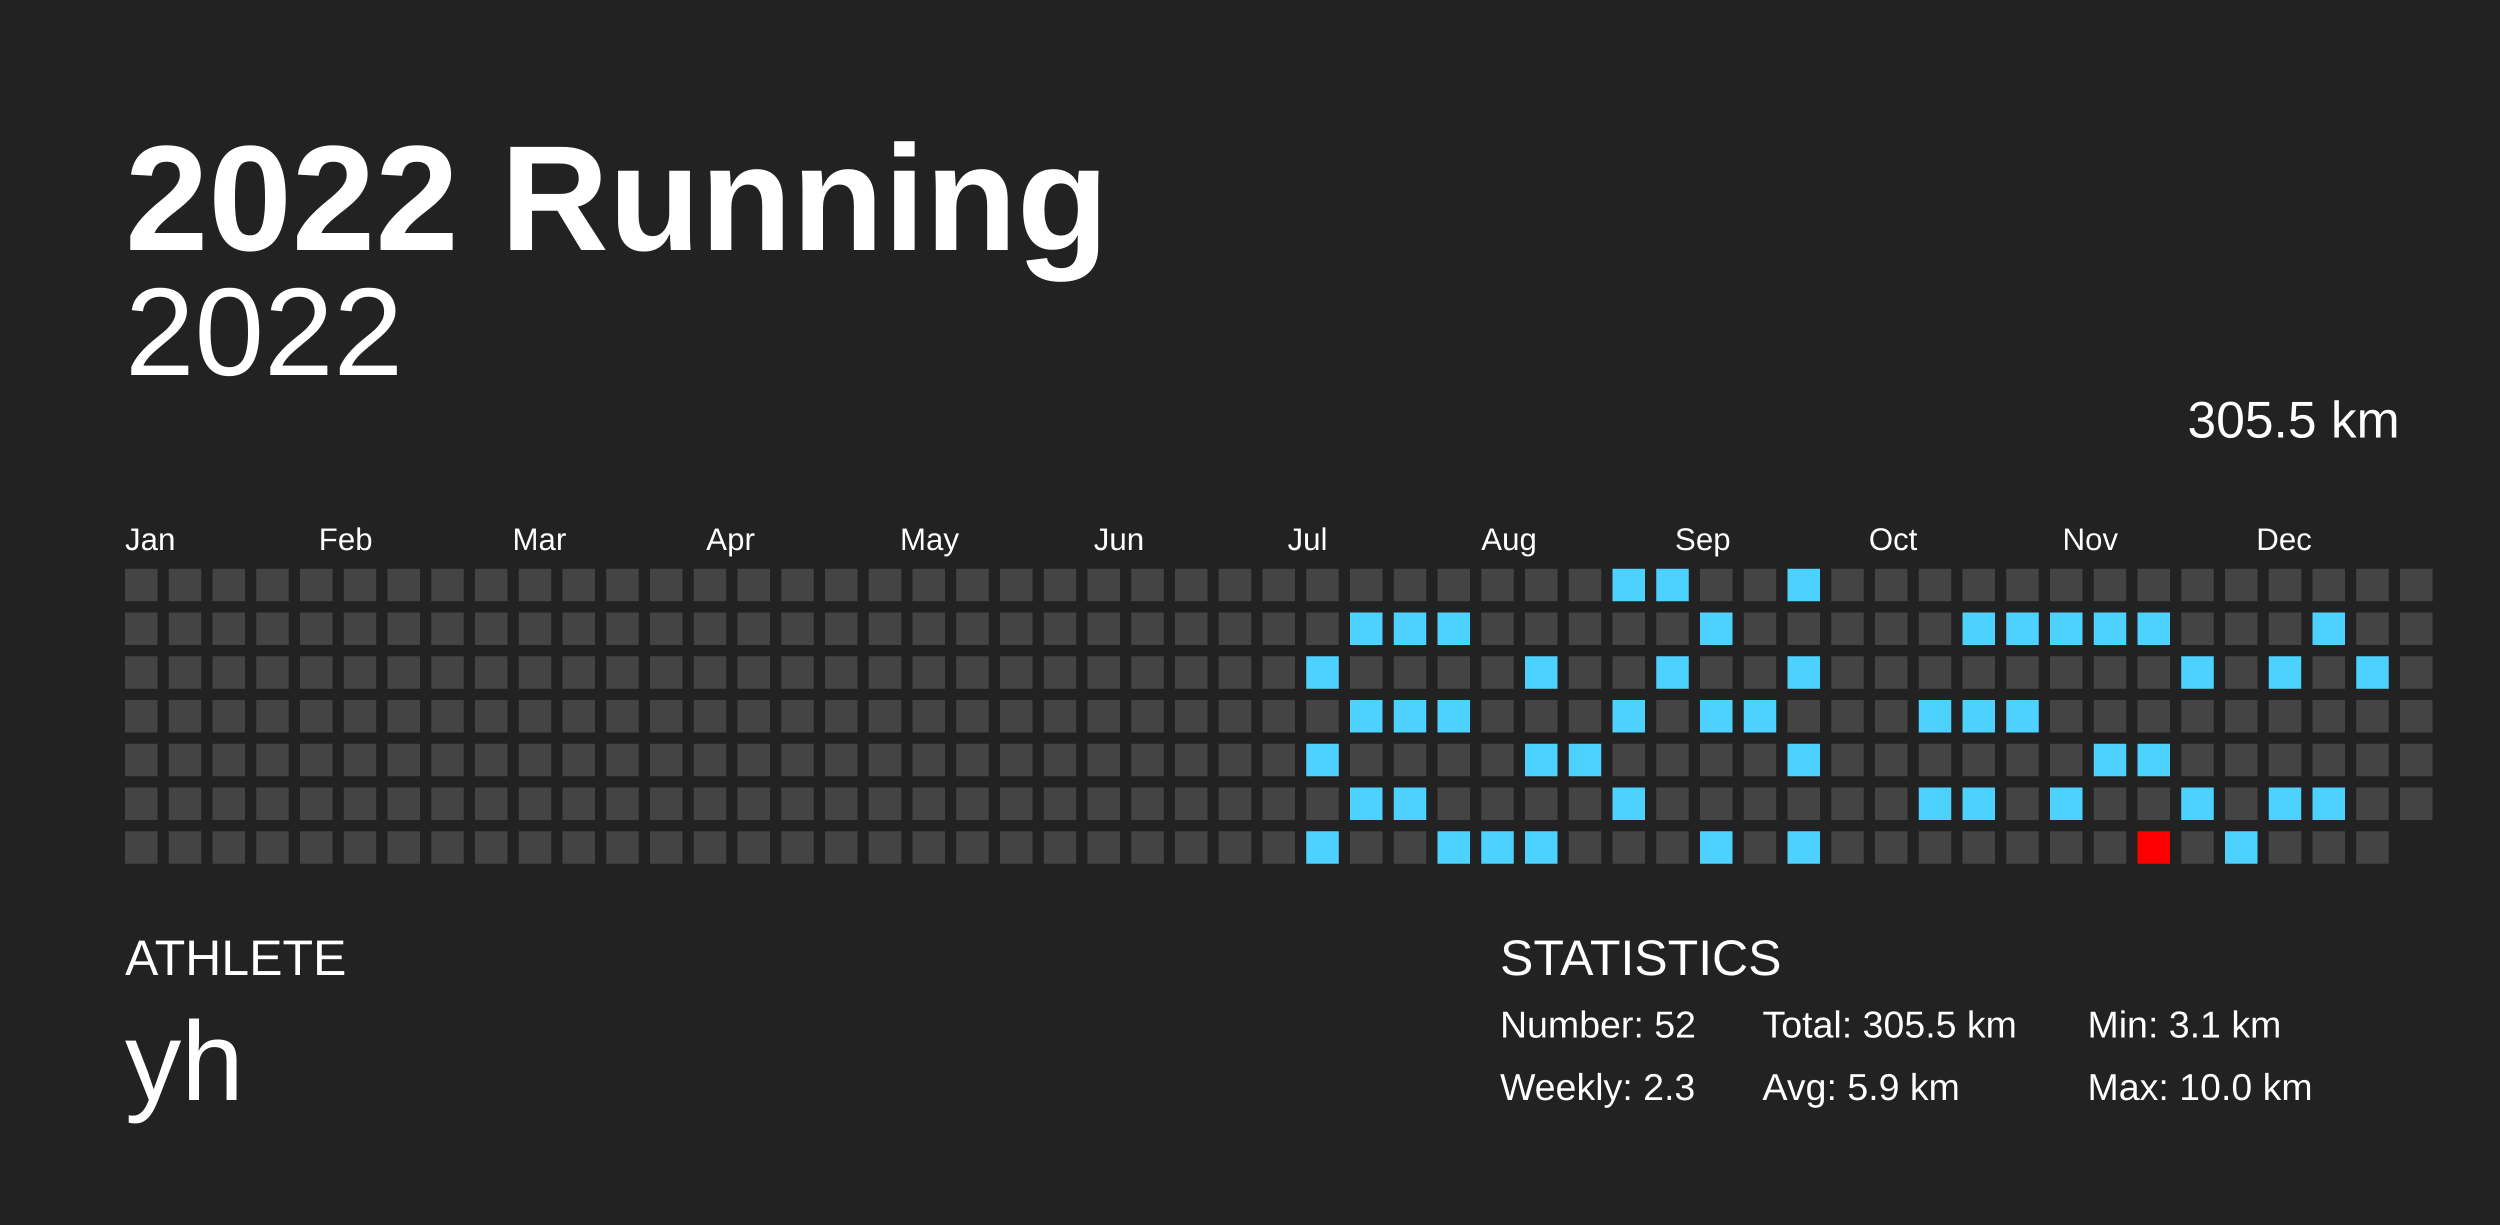
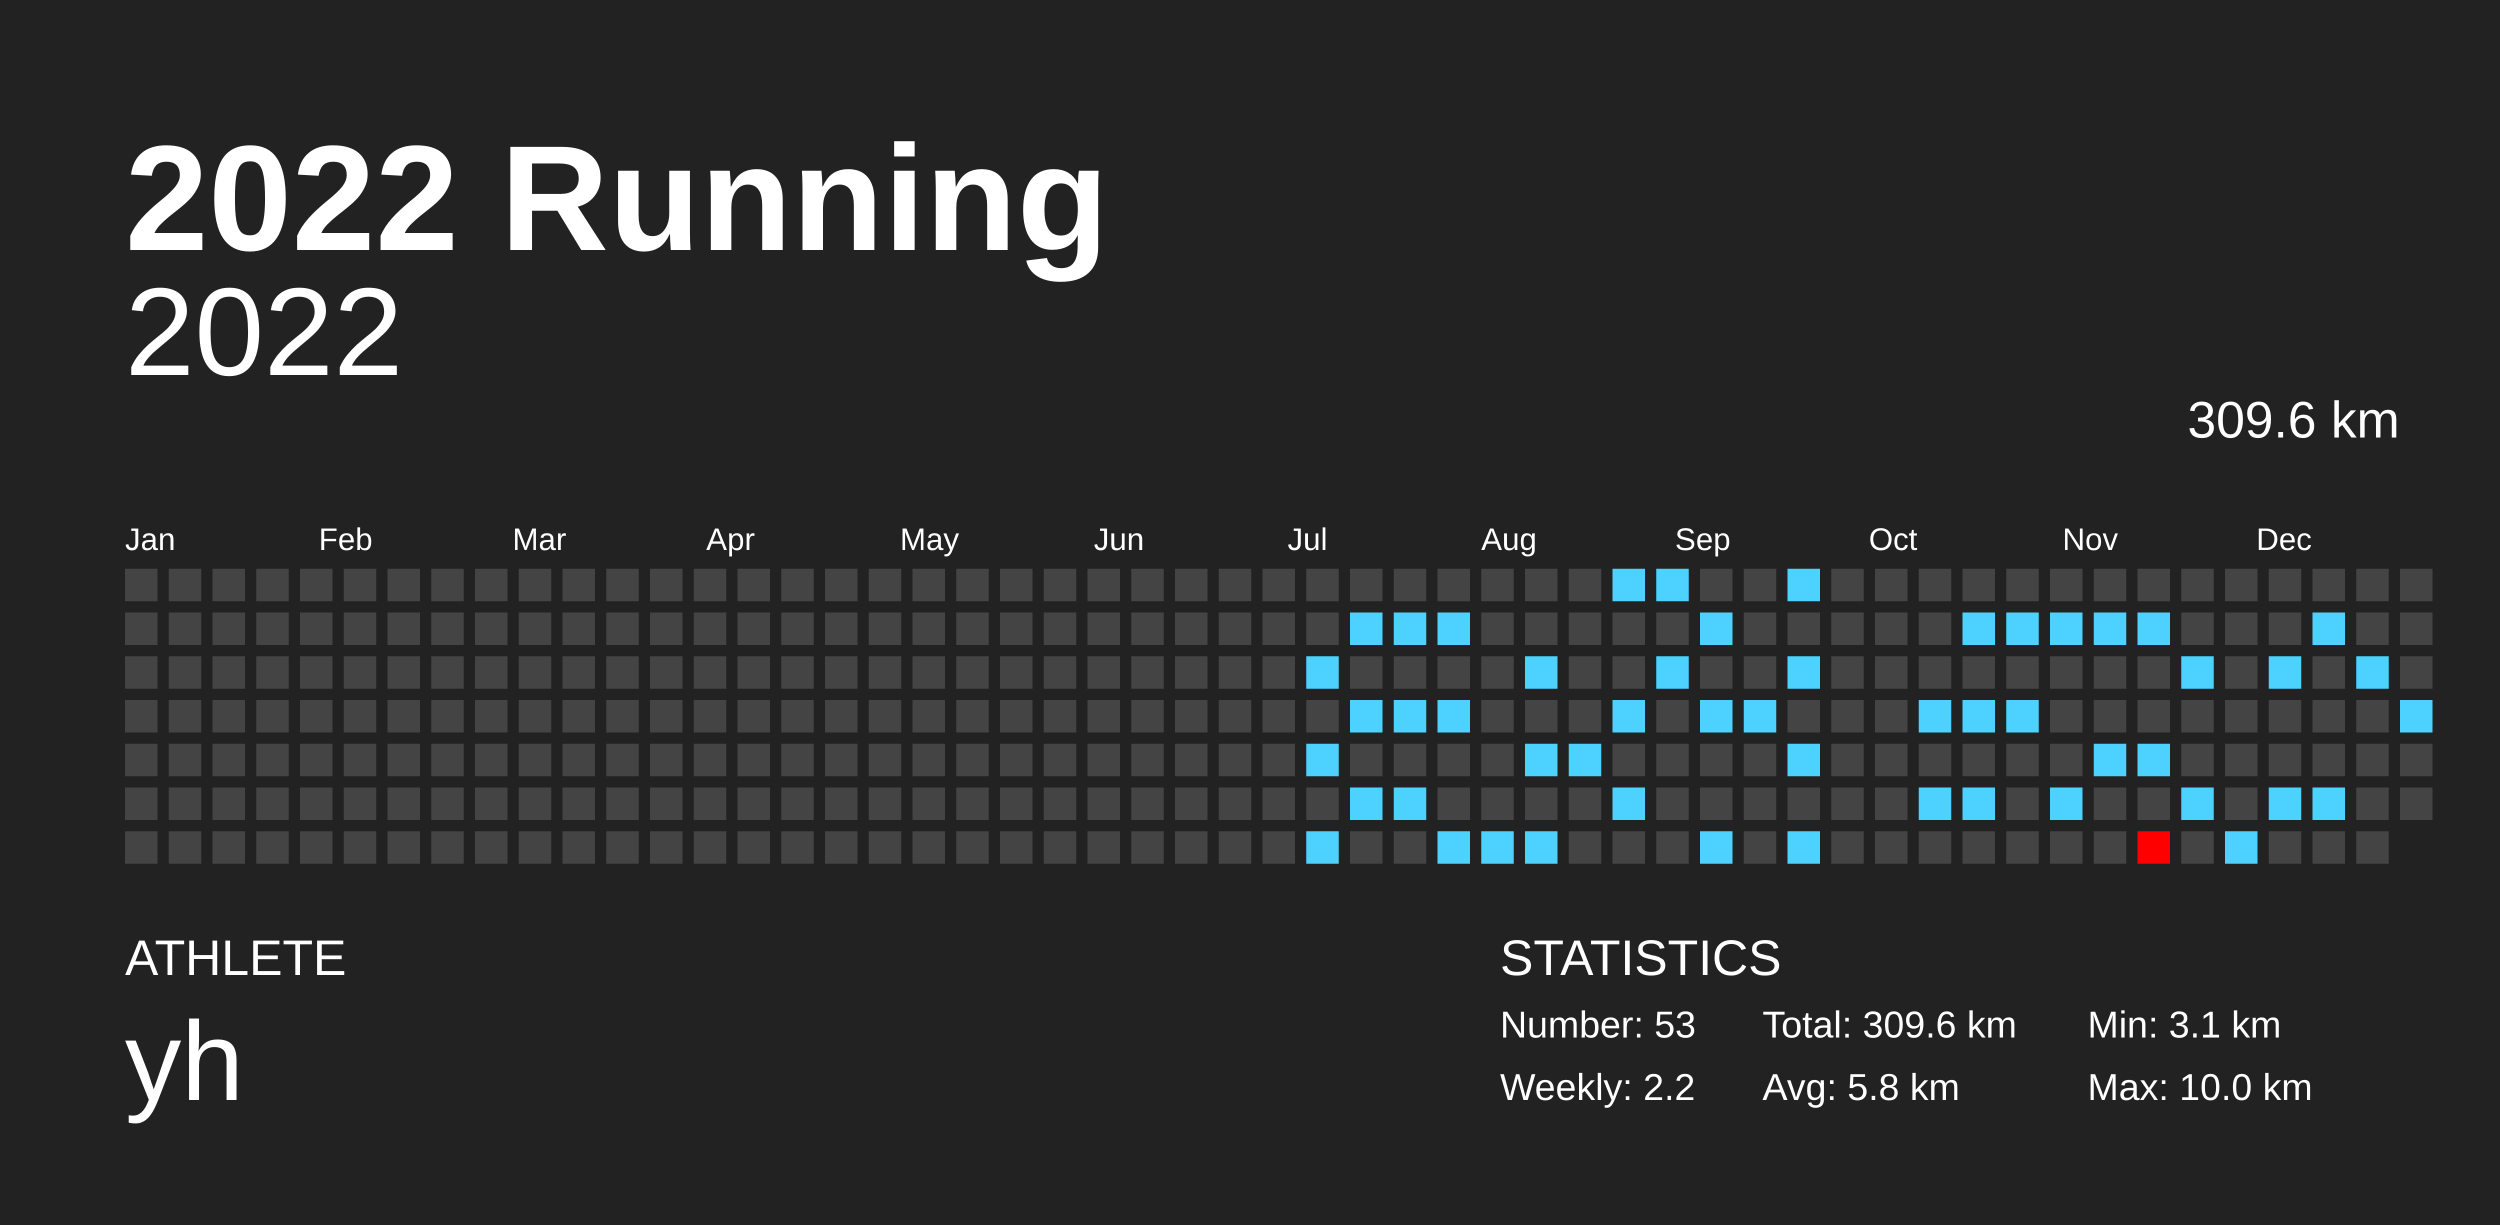
<svg xmlns="http://www.w3.org/2000/svg" baseProfile="full" height="98mm" version="1.1" viewBox="0,0,200,98" width="200mm">
  <defs />
  <rect fill="#222222" height="98" width="200" x="0" y="0" />
  <text fill="#FFFFFF" style="font-size:12px; font-family:Arial; font-weight:bold;" x="10" y="20">2022 Running</text>
  <text fill="#FFFFFF" style="font-size:4px; font-family:Arial" x="10" y="78">ATHLETE</text>
  <text fill="#FFFFFF" style="font-size:9px; font-family:Arial" x="10" y="88">yh</text>
  <text fill="#FFFFFF" style="font-size:4px; font-family:Arial" x="120" y="78">STATISTICS</text>
-   <text fill="#FFFFFF" style="font-size:3px; font-family:Arial" x="120" y="83">Number: 52</text>
-   <text fill="#FFFFFF" style="font-size:3px; font-family:Arial" x="120" y="88">Weekly: 2.3</text>
-   <text fill="#FFFFFF" style="font-size:3px; font-family:Arial" x="141" y="83">Total: 305.5 km</text>
-   <text fill="#FFFFFF" style="font-size:3px; font-family:Arial" x="141" y="88">Avg: 5.9 km</text>
+   <text fill="#FFFFFF" style="font-size:3px; font-family:Arial" x="120" y="83">Number: 53</text>
+   <text fill="#FFFFFF" style="font-size:3px; font-family:Arial" x="120" y="88">Weekly: 2.2</text>
+   <text fill="#FFFFFF" style="font-size:3px; font-family:Arial" x="141" y="83">Total: 309.6 km</text>
+   <text fill="#FFFFFF" style="font-size:3px; font-family:Arial" x="141" y="88">Avg: 5.8 km</text>
  <text fill="#FFFFFF" style="font-size:3px; font-family:Arial" x="167" y="83">Min: 3.1 km</text>
  <text fill="#FFFFFF" style="font-size:3px; font-family:Arial" x="167" y="88">Max: 10.0 km</text>
  <text alignment-baseline="hanging" fill="#FFFFFF" style="font-size:10.0px; font-family:Arial;" x="10" y="30">2022</text>
-   <text alignment-baseline="hanging" fill="#FFFFFF" style="font-size:4.125px; font-family:Arial;" x="175" y="35">305.5 km</text>
+   <text alignment-baseline="hanging" fill="#FFFFFF" style="font-size:4.125px; font-family:Arial;" x="175" y="35">309.6 km</text>
  <text fill="#FFFFFF" style="font-size:2.5px; font-family:Arial" x="10.0" y="44">Jan</text>
  <text fill="#FFFFFF" style="font-size:2.5px; font-family:Arial" x="25.5" y="44">Feb</text>
  <text fill="#FFFFFF" style="font-size:2.5px; font-family:Arial" x="41.0" y="44">Mar</text>
  <text fill="#FFFFFF" style="font-size:2.5px; font-family:Arial" x="56.5" y="44">Apr</text>
  <text fill="#FFFFFF" style="font-size:2.5px; font-family:Arial" x="72.0" y="44">May</text>
  <text fill="#FFFFFF" style="font-size:2.5px; font-family:Arial" x="87.5" y="44">Jun</text>
  <text fill="#FFFFFF" style="font-size:2.5px; font-family:Arial" x="103.0" y="44">Jul</text>
  <text fill="#FFFFFF" style="font-size:2.5px; font-family:Arial" x="118.5" y="44">Aug</text>
  <text fill="#FFFFFF" style="font-size:2.5px; font-family:Arial" x="134.0" y="44">Sep</text>
  <text fill="#FFFFFF" style="font-size:2.5px; font-family:Arial" x="149.5" y="44">Oct</text>
  <text fill="#FFFFFF" style="font-size:2.5px; font-family:Arial" x="165.0" y="44">Nov</text>
  <text fill="#FFFFFF" style="font-size:2.5px; font-family:Arial" x="180.5" y="44">Dec</text>
  <rect fill="#444444" height="2.6" width="2.6" x="10.0" y="45.5" />
  <rect fill="#444444" height="2.6" width="2.6" x="10.0" y="49.0" />
  <rect fill="#444444" height="2.6" width="2.6" x="10.0" y="52.5" />
  <rect fill="#444444" height="2.6" width="2.6" x="10.0" y="56.0" />
  <rect fill="#444444" height="2.6" width="2.6" x="10.0" y="59.5" />
  <rect fill="#444444" height="2.6" width="2.6" x="10.0" y="63.0" />
  <rect fill="#444444" height="2.6" width="2.6" x="10.0" y="66.5" />
  <rect fill="#444444" height="2.6" width="2.6" x="13.5" y="45.5" />
  <rect fill="#444444" height="2.6" width="2.6" x="13.5" y="49.0" />
  <rect fill="#444444" height="2.6" width="2.6" x="13.5" y="52.5" />
  <rect fill="#444444" height="2.6" width="2.6" x="13.5" y="56.0" />
  <rect fill="#444444" height="2.6" width="2.6" x="13.5" y="59.5" />
  <rect fill="#444444" height="2.6" width="2.6" x="13.5" y="63.0" />
  <rect fill="#444444" height="2.6" width="2.6" x="13.5" y="66.5" />
  <rect fill="#444444" height="2.6" width="2.6" x="17.0" y="45.5" />
  <rect fill="#444444" height="2.6" width="2.6" x="17.0" y="49.0" />
  <rect fill="#444444" height="2.6" width="2.6" x="17.0" y="52.5" />
  <rect fill="#444444" height="2.6" width="2.6" x="17.0" y="56.0" />
  <rect fill="#444444" height="2.6" width="2.6" x="17.0" y="59.5" />
  <rect fill="#444444" height="2.6" width="2.6" x="17.0" y="63.0" />
  <rect fill="#444444" height="2.6" width="2.6" x="17.0" y="66.5" />
  <rect fill="#444444" height="2.6" width="2.6" x="20.5" y="45.5" />
  <rect fill="#444444" height="2.6" width="2.6" x="20.5" y="49.0" />
  <rect fill="#444444" height="2.6" width="2.6" x="20.5" y="52.5" />
  <rect fill="#444444" height="2.6" width="2.6" x="20.5" y="56.0" />
  <rect fill="#444444" height="2.6" width="2.6" x="20.5" y="59.5" />
  <rect fill="#444444" height="2.6" width="2.6" x="20.5" y="63.0" />
  <rect fill="#444444" height="2.6" width="2.6" x="20.5" y="66.5" />
  <rect fill="#444444" height="2.6" width="2.6" x="24.0" y="45.5" />
  <rect fill="#444444" height="2.6" width="2.6" x="24.0" y="49.0" />
  <rect fill="#444444" height="2.6" width="2.6" x="24.0" y="52.5" />
  <rect fill="#444444" height="2.6" width="2.6" x="24.0" y="56.0" />
  <rect fill="#444444" height="2.6" width="2.6" x="24.0" y="59.5" />
  <rect fill="#444444" height="2.6" width="2.6" x="24.0" y="63.0" />
  <rect fill="#444444" height="2.6" width="2.6" x="24.0" y="66.5" />
  <rect fill="#444444" height="2.6" width="2.6" x="27.5" y="45.5" />
  <rect fill="#444444" height="2.6" width="2.6" x="27.5" y="49.0" />
  <rect fill="#444444" height="2.6" width="2.6" x="27.5" y="52.5" />
  <rect fill="#444444" height="2.6" width="2.6" x="27.5" y="56.0" />
  <rect fill="#444444" height="2.6" width="2.6" x="27.5" y="59.5" />
  <rect fill="#444444" height="2.6" width="2.6" x="27.5" y="63.0" />
  <rect fill="#444444" height="2.6" width="2.6" x="27.5" y="66.5" />
  <rect fill="#444444" height="2.6" width="2.6" x="31.0" y="45.5" />
  <rect fill="#444444" height="2.6" width="2.6" x="31.0" y="49.0" />
  <rect fill="#444444" height="2.6" width="2.6" x="31.0" y="52.5" />
  <rect fill="#444444" height="2.6" width="2.6" x="31.0" y="56.0" />
  <rect fill="#444444" height="2.6" width="2.6" x="31.0" y="59.5" />
  <rect fill="#444444" height="2.6" width="2.6" x="31.0" y="63.0" />
  <rect fill="#444444" height="2.6" width="2.6" x="31.0" y="66.5" />
  <rect fill="#444444" height="2.6" width="2.6" x="34.5" y="45.5" />
  <rect fill="#444444" height="2.6" width="2.6" x="34.5" y="49.0" />
  <rect fill="#444444" height="2.6" width="2.6" x="34.5" y="52.5" />
  <rect fill="#444444" height="2.6" width="2.6" x="34.5" y="56.0" />
  <rect fill="#444444" height="2.6" width="2.6" x="34.5" y="59.5" />
  <rect fill="#444444" height="2.6" width="2.6" x="34.5" y="63.0" />
  <rect fill="#444444" height="2.6" width="2.6" x="34.5" y="66.5" />
  <rect fill="#444444" height="2.6" width="2.6" x="38.0" y="45.5" />
  <rect fill="#444444" height="2.6" width="2.6" x="38.0" y="49.0" />
  <rect fill="#444444" height="2.6" width="2.6" x="38.0" y="52.5" />
  <rect fill="#444444" height="2.6" width="2.6" x="38.0" y="56.0" />
  <rect fill="#444444" height="2.6" width="2.6" x="38.0" y="59.5" />
  <rect fill="#444444" height="2.6" width="2.6" x="38.0" y="63.0" />
  <rect fill="#444444" height="2.6" width="2.6" x="38.0" y="66.5" />
  <rect fill="#444444" height="2.6" width="2.6" x="41.5" y="45.5" />
  <rect fill="#444444" height="2.6" width="2.6" x="41.5" y="49.0" />
  <rect fill="#444444" height="2.6" width="2.6" x="41.5" y="52.5" />
  <rect fill="#444444" height="2.6" width="2.6" x="41.5" y="56.0" />
  <rect fill="#444444" height="2.6" width="2.6" x="41.5" y="59.5" />
  <rect fill="#444444" height="2.6" width="2.6" x="41.5" y="63.0" />
  <rect fill="#444444" height="2.6" width="2.6" x="41.5" y="66.5" />
  <rect fill="#444444" height="2.6" width="2.6" x="45.0" y="45.5" />
  <rect fill="#444444" height="2.6" width="2.6" x="45.0" y="49.0" />
  <rect fill="#444444" height="2.6" width="2.6" x="45.0" y="52.5" />
  <rect fill="#444444" height="2.6" width="2.6" x="45.0" y="56.0" />
  <rect fill="#444444" height="2.6" width="2.6" x="45.0" y="59.5" />
  <rect fill="#444444" height="2.6" width="2.6" x="45.0" y="63.0" />
  <rect fill="#444444" height="2.6" width="2.6" x="45.0" y="66.5" />
  <rect fill="#444444" height="2.6" width="2.6" x="48.5" y="45.5" />
  <rect fill="#444444" height="2.6" width="2.6" x="48.5" y="49.0" />
  <rect fill="#444444" height="2.6" width="2.6" x="48.5" y="52.5" />
  <rect fill="#444444" height="2.6" width="2.6" x="48.5" y="56.0" />
  <rect fill="#444444" height="2.6" width="2.6" x="48.5" y="59.5" />
  <rect fill="#444444" height="2.6" width="2.6" x="48.5" y="63.0" />
  <rect fill="#444444" height="2.6" width="2.6" x="48.5" y="66.5" />
  <rect fill="#444444" height="2.6" width="2.6" x="52.0" y="45.5" />
  <rect fill="#444444" height="2.6" width="2.6" x="52.0" y="49.0" />
  <rect fill="#444444" height="2.6" width="2.6" x="52.0" y="52.5" />
  <rect fill="#444444" height="2.6" width="2.6" x="52.0" y="56.0" />
  <rect fill="#444444" height="2.6" width="2.6" x="52.0" y="59.5" />
  <rect fill="#444444" height="2.6" width="2.6" x="52.0" y="63.0" />
  <rect fill="#444444" height="2.6" width="2.6" x="52.0" y="66.5" />
  <rect fill="#444444" height="2.6" width="2.6" x="55.5" y="45.5" />
  <rect fill="#444444" height="2.6" width="2.6" x="55.5" y="49.0" />
  <rect fill="#444444" height="2.6" width="2.6" x="55.5" y="52.5" />
  <rect fill="#444444" height="2.6" width="2.6" x="55.5" y="56.0" />
  <rect fill="#444444" height="2.6" width="2.6" x="55.5" y="59.5" />
  <rect fill="#444444" height="2.6" width="2.6" x="55.5" y="63.0" />
  <rect fill="#444444" height="2.6" width="2.6" x="55.5" y="66.5" />
  <rect fill="#444444" height="2.6" width="2.6" x="59.0" y="45.5" />
  <rect fill="#444444" height="2.6" width="2.6" x="59.0" y="49.0" />
  <rect fill="#444444" height="2.6" width="2.6" x="59.0" y="52.5" />
  <rect fill="#444444" height="2.6" width="2.6" x="59.0" y="56.0" />
  <rect fill="#444444" height="2.6" width="2.6" x="59.0" y="59.5" />
  <rect fill="#444444" height="2.6" width="2.6" x="59.0" y="63.0" />
  <rect fill="#444444" height="2.6" width="2.6" x="59.0" y="66.5" />
  <rect fill="#444444" height="2.6" width="2.6" x="62.5" y="45.5" />
  <rect fill="#444444" height="2.6" width="2.6" x="62.5" y="49.0" />
  <rect fill="#444444" height="2.6" width="2.6" x="62.5" y="52.5" />
  <rect fill="#444444" height="2.6" width="2.6" x="62.5" y="56.0" />
  <rect fill="#444444" height="2.6" width="2.6" x="62.5" y="59.5" />
  <rect fill="#444444" height="2.6" width="2.6" x="62.5" y="63.0" />
  <rect fill="#444444" height="2.6" width="2.6" x="62.5" y="66.5" />
  <rect fill="#444444" height="2.6" width="2.6" x="66.0" y="45.5" />
  <rect fill="#444444" height="2.6" width="2.6" x="66.0" y="49.0" />
  <rect fill="#444444" height="2.6" width="2.6" x="66.0" y="52.5" />
  <rect fill="#444444" height="2.6" width="2.6" x="66.0" y="56.0" />
  <rect fill="#444444" height="2.6" width="2.6" x="66.0" y="59.5" />
  <rect fill="#444444" height="2.6" width="2.6" x="66.0" y="63.0" />
  <rect fill="#444444" height="2.6" width="2.6" x="66.0" y="66.5" />
  <rect fill="#444444" height="2.6" width="2.6" x="69.5" y="45.5" />
  <rect fill="#444444" height="2.6" width="2.6" x="69.5" y="49.0" />
  <rect fill="#444444" height="2.6" width="2.6" x="69.5" y="52.5" />
  <rect fill="#444444" height="2.6" width="2.6" x="69.5" y="56.0" />
  <rect fill="#444444" height="2.6" width="2.6" x="69.5" y="59.5" />
  <rect fill="#444444" height="2.6" width="2.6" x="69.5" y="63.0" />
  <rect fill="#444444" height="2.6" width="2.6" x="69.5" y="66.5" />
  <rect fill="#444444" height="2.6" width="2.6" x="73.0" y="45.5" />
  <rect fill="#444444" height="2.6" width="2.6" x="73.0" y="49.0" />
  <rect fill="#444444" height="2.6" width="2.6" x="73.0" y="52.5" />
  <rect fill="#444444" height="2.6" width="2.6" x="73.0" y="56.0" />
  <rect fill="#444444" height="2.6" width="2.6" x="73.0" y="59.5" />
  <rect fill="#444444" height="2.6" width="2.6" x="73.0" y="63.0" />
  <rect fill="#444444" height="2.6" width="2.6" x="73.0" y="66.5" />
  <rect fill="#444444" height="2.6" width="2.6" x="76.5" y="45.5" />
  <rect fill="#444444" height="2.6" width="2.6" x="76.5" y="49.0" />
  <rect fill="#444444" height="2.6" width="2.6" x="76.5" y="52.5" />
  <rect fill="#444444" height="2.6" width="2.6" x="76.5" y="56.0" />
  <rect fill="#444444" height="2.6" width="2.6" x="76.5" y="59.5" />
  <rect fill="#444444" height="2.6" width="2.6" x="76.5" y="63.0" />
  <rect fill="#444444" height="2.6" width="2.6" x="76.5" y="66.5" />
  <rect fill="#444444" height="2.6" width="2.6" x="80.0" y="45.5" />
  <rect fill="#444444" height="2.6" width="2.6" x="80.0" y="49.0" />
  <rect fill="#444444" height="2.6" width="2.6" x="80.0" y="52.5" />
  <rect fill="#444444" height="2.6" width="2.6" x="80.0" y="56.0" />
  <rect fill="#444444" height="2.6" width="2.6" x="80.0" y="59.5" />
  <rect fill="#444444" height="2.6" width="2.6" x="80.0" y="63.0" />
  <rect fill="#444444" height="2.6" width="2.6" x="80.0" y="66.5" />
  <rect fill="#444444" height="2.6" width="2.6" x="83.5" y="45.5" />
  <rect fill="#444444" height="2.6" width="2.6" x="83.5" y="49.0" />
  <rect fill="#444444" height="2.6" width="2.6" x="83.5" y="52.5" />
  <rect fill="#444444" height="2.6" width="2.6" x="83.5" y="56.0" />
  <rect fill="#444444" height="2.6" width="2.6" x="83.5" y="59.5" />
  <rect fill="#444444" height="2.6" width="2.6" x="83.5" y="63.0" />
  <rect fill="#444444" height="2.6" width="2.6" x="83.5" y="66.5" />
  <rect fill="#444444" height="2.6" width="2.6" x="87.0" y="45.5" />
  <rect fill="#444444" height="2.6" width="2.6" x="87.0" y="49.0" />
  <rect fill="#444444" height="2.6" width="2.6" x="87.0" y="52.5" />
  <rect fill="#444444" height="2.6" width="2.6" x="87.0" y="56.0" />
  <rect fill="#444444" height="2.6" width="2.6" x="87.0" y="59.5" />
  <rect fill="#444444" height="2.6" width="2.6" x="87.0" y="63.0" />
  <rect fill="#444444" height="2.6" width="2.6" x="87.0" y="66.5" />
  <rect fill="#444444" height="2.6" width="2.6" x="90.5" y="45.5" />
  <rect fill="#444444" height="2.6" width="2.6" x="90.5" y="49.0" />
  <rect fill="#444444" height="2.6" width="2.6" x="90.5" y="52.5" />
  <rect fill="#444444" height="2.6" width="2.6" x="90.5" y="56.0" />
  <rect fill="#444444" height="2.6" width="2.6" x="90.5" y="59.5" />
  <rect fill="#444444" height="2.6" width="2.6" x="90.5" y="63.0" />
  <rect fill="#444444" height="2.6" width="2.6" x="90.5" y="66.5" />
  <rect fill="#444444" height="2.6" width="2.6" x="94.0" y="45.5" />
  <rect fill="#444444" height="2.6" width="2.6" x="94.0" y="49.0" />
  <rect fill="#444444" height="2.6" width="2.6" x="94.0" y="52.5" />
  <rect fill="#444444" height="2.6" width="2.6" x="94.0" y="56.0" />
  <rect fill="#444444" height="2.6" width="2.6" x="94.0" y="59.5" />
  <rect fill="#444444" height="2.6" width="2.6" x="94.0" y="63.0" />
  <rect fill="#444444" height="2.6" width="2.6" x="94.0" y="66.5" />
  <rect fill="#444444" height="2.6" width="2.6" x="97.5" y="45.5" />
  <rect fill="#444444" height="2.6" width="2.6" x="97.5" y="49.0" />
  <rect fill="#444444" height="2.6" width="2.6" x="97.5" y="52.5" />
  <rect fill="#444444" height="2.6" width="2.6" x="97.5" y="56.0" />
  <rect fill="#444444" height="2.6" width="2.6" x="97.5" y="59.5" />
  <rect fill="#444444" height="2.6" width="2.6" x="97.5" y="63.0" />
  <rect fill="#444444" height="2.6" width="2.6" x="97.5" y="66.5" />
  <rect fill="#444444" height="2.6" width="2.6" x="101.0" y="45.5" />
  <rect fill="#444444" height="2.6" width="2.6" x="101.0" y="49.0" />
  <rect fill="#444444" height="2.6" width="2.6" x="101.0" y="52.5" />
  <rect fill="#444444" height="2.6" width="2.6" x="101.0" y="56.0" />
  <rect fill="#444444" height="2.6" width="2.6" x="101.0" y="59.5" />
  <rect fill="#444444" height="2.6" width="2.6" x="101.0" y="63.0" />
  <rect fill="#444444" height="2.6" width="2.6" x="101.0" y="66.5" />
  <rect fill="#444444" height="2.6" width="2.6" x="104.5" y="45.5" />
  <rect fill="#444444" height="2.6" width="2.6" x="104.5" y="49.0" />
  <rect fill="#4dd2ff" height="2.6" width="2.6" x="104.5" y="52.5" />
  <rect fill="#444444" height="2.6" width="2.6" x="104.5" y="56.0" />
  <rect fill="#4dd2ff" height="2.6" width="2.6" x="104.5" y="59.5" />
  <rect fill="#444444" height="2.6" width="2.6" x="104.5" y="63.0" />
  <rect fill="#4dd2ff" height="2.6" width="2.6" x="104.5" y="66.5" />
  <rect fill="#444444" height="2.6" width="2.6" x="108.0" y="45.5" />
  <rect fill="#4dd2ff" height="2.6" width="2.6" x="108.0" y="49.0" />
  <rect fill="#444444" height="2.6" width="2.6" x="108.0" y="52.5" />
  <rect fill="#4dd2ff" height="2.6" width="2.6" x="108.0" y="56.0" />
  <rect fill="#444444" height="2.6" width="2.6" x="108.0" y="59.5" />
  <rect fill="#4dd2ff" height="2.6" width="2.6" x="108.0" y="63.0" />
  <rect fill="#444444" height="2.6" width="2.6" x="108.0" y="66.5" />
  <rect fill="#444444" height="2.6" width="2.6" x="111.5" y="45.5" />
  <rect fill="#4dd2ff" height="2.6" width="2.6" x="111.5" y="49.0" />
  <rect fill="#444444" height="2.6" width="2.6" x="111.5" y="52.5" />
  <rect fill="#4dd2ff" height="2.6" width="2.6" x="111.5" y="56.0" />
  <rect fill="#444444" height="2.6" width="2.6" x="111.5" y="59.5" />
  <rect fill="#4dd2ff" height="2.6" width="2.6" x="111.5" y="63.0" />
  <rect fill="#444444" height="2.6" width="2.6" x="111.5" y="66.5" />
  <rect fill="#444444" height="2.6" width="2.6" x="115.0" y="45.5" />
  <rect fill="#4dd2ff" height="2.6" width="2.6" x="115.0" y="49.0" />
  <rect fill="#444444" height="2.6" width="2.6" x="115.0" y="52.5" />
  <rect fill="#4dd2ff" height="2.6" width="2.6" x="115.0" y="56.0" />
  <rect fill="#444444" height="2.6" width="2.6" x="115.0" y="59.5" />
  <rect fill="#444444" height="2.6" width="2.6" x="115.0" y="63.0" />
  <rect fill="#4dd2ff" height="2.6" width="2.6" x="115.0" y="66.5" />
  <rect fill="#444444" height="2.6" width="2.6" x="118.5" y="45.5" />
  <rect fill="#444444" height="2.6" width="2.6" x="118.5" y="49.0" />
  <rect fill="#444444" height="2.6" width="2.6" x="118.5" y="52.5" />
  <rect fill="#444444" height="2.6" width="2.6" x="118.5" y="56.0" />
  <rect fill="#444444" height="2.6" width="2.6" x="118.5" y="59.5" />
  <rect fill="#444444" height="2.6" width="2.6" x="118.5" y="63.0" />
  <rect fill="#4dd2ff" height="2.6" width="2.6" x="118.5" y="66.5" />
  <rect fill="#444444" height="2.6" width="2.6" x="122.0" y="45.5" />
  <rect fill="#444444" height="2.6" width="2.6" x="122.0" y="49.0" />
  <rect fill="#4dd2ff" height="2.6" width="2.6" x="122.0" y="52.5" />
  <rect fill="#444444" height="2.6" width="2.6" x="122.0" y="56.0" />
  <rect fill="#4dd2ff" height="2.6" width="2.6" x="122.0" y="59.5" />
  <rect fill="#444444" height="2.6" width="2.6" x="122.0" y="63.0" />
  <rect fill="#4dd2ff" height="2.6" width="2.6" x="122.0" y="66.5" />
  <rect fill="#444444" height="2.6" width="2.6" x="125.5" y="45.5" />
  <rect fill="#444444" height="2.6" width="2.6" x="125.5" y="49.0" />
  <rect fill="#444444" height="2.6" width="2.6" x="125.5" y="52.5" />
  <rect fill="#444444" height="2.6" width="2.6" x="125.5" y="56.0" />
  <rect fill="#4dd2ff" height="2.6" width="2.6" x="125.5" y="59.5" />
  <rect fill="#444444" height="2.6" width="2.6" x="125.5" y="63.0" />
  <rect fill="#444444" height="2.6" width="2.6" x="125.5" y="66.5" />
  <rect fill="#4dd2ff" height="2.6" width="2.6" x="129.0" y="45.5" />
  <rect fill="#444444" height="2.6" width="2.6" x="129.0" y="49.0" />
  <rect fill="#444444" height="2.6" width="2.6" x="129.0" y="52.5" />
  <rect fill="#4dd2ff" height="2.6" width="2.6" x="129.0" y="56.0" />
  <rect fill="#444444" height="2.6" width="2.6" x="129.0" y="59.5" />
  <rect fill="#4dd2ff" height="2.6" width="2.6" x="129.0" y="63.0" />
  <rect fill="#444444" height="2.6" width="2.6" x="129.0" y="66.5" />
  <rect fill="#4dd2ff" height="2.6" width="2.6" x="132.5" y="45.5" />
  <rect fill="#444444" height="2.6" width="2.6" x="132.5" y="49.0" />
  <rect fill="#4dd2ff" height="2.6" width="2.6" x="132.5" y="52.5" />
  <rect fill="#444444" height="2.6" width="2.6" x="132.5" y="56.0" />
  <rect fill="#444444" height="2.6" width="2.6" x="132.5" y="59.5" />
  <rect fill="#444444" height="2.6" width="2.6" x="132.5" y="63.0" />
  <rect fill="#444444" height="2.6" width="2.6" x="132.5" y="66.5" />
  <rect fill="#444444" height="2.6" width="2.6" x="136.0" y="45.5" />
  <rect fill="#4dd2ff" height="2.6" width="2.6" x="136.0" y="49.0" />
  <rect fill="#444444" height="2.6" width="2.6" x="136.0" y="52.5" />
  <rect fill="#4dd2ff" height="2.6" width="2.6" x="136.0" y="56.0" />
  <rect fill="#444444" height="2.6" width="2.6" x="136.0" y="59.5" />
  <rect fill="#444444" height="2.6" width="2.6" x="136.0" y="63.0" />
  <rect fill="#4dd2ff" height="2.6" width="2.6" x="136.0" y="66.5" />
  <rect fill="#444444" height="2.6" width="2.6" x="139.5" y="45.5" />
  <rect fill="#444444" height="2.6" width="2.6" x="139.5" y="49.0" />
  <rect fill="#444444" height="2.6" width="2.6" x="139.5" y="52.5" />
  <rect fill="#4dd2ff" height="2.6" width="2.6" x="139.5" y="56.0" />
  <rect fill="#444444" height="2.6" width="2.6" x="139.5" y="59.5" />
  <rect fill="#444444" height="2.6" width="2.6" x="139.5" y="63.0" />
  <rect fill="#444444" height="2.6" width="2.6" x="139.5" y="66.5" />
  <rect fill="#4dd2ff" height="2.6" width="2.6" x="143.0" y="45.5" />
  <rect fill="#444444" height="2.6" width="2.6" x="143.0" y="49.0" />
  <rect fill="#4dd2ff" height="2.6" width="2.6" x="143.0" y="52.5" />
  <rect fill="#444444" height="2.6" width="2.6" x="143.0" y="56.0" />
  <rect fill="#4dd2ff" height="2.6" width="2.6" x="143.0" y="59.5" />
  <rect fill="#444444" height="2.6" width="2.6" x="143.0" y="63.0" />
  <rect fill="#4dd2ff" height="2.6" width="2.6" x="143.0" y="66.5" />
  <rect fill="#444444" height="2.6" width="2.6" x="146.5" y="45.5" />
  <rect fill="#444444" height="2.6" width="2.6" x="146.5" y="49.0" />
  <rect fill="#444444" height="2.6" width="2.6" x="146.5" y="52.5" />
  <rect fill="#444444" height="2.6" width="2.6" x="146.5" y="56.0" />
  <rect fill="#444444" height="2.6" width="2.6" x="146.5" y="59.5" />
  <rect fill="#444444" height="2.6" width="2.6" x="146.5" y="63.0" />
  <rect fill="#444444" height="2.6" width="2.6" x="146.5" y="66.5" />
  <rect fill="#444444" height="2.6" width="2.6" x="150.0" y="45.5" />
  <rect fill="#444444" height="2.6" width="2.6" x="150.0" y="49.0" />
  <rect fill="#444444" height="2.6" width="2.6" x="150.0" y="52.5" />
  <rect fill="#444444" height="2.6" width="2.6" x="150.0" y="56.0" />
  <rect fill="#444444" height="2.6" width="2.6" x="150.0" y="59.5" />
  <rect fill="#444444" height="2.6" width="2.6" x="150.0" y="63.0" />
  <rect fill="#444444" height="2.6" width="2.6" x="150.0" y="66.5" />
  <rect fill="#444444" height="2.6" width="2.6" x="153.5" y="45.5" />
  <rect fill="#444444" height="2.6" width="2.6" x="153.5" y="49.0" />
  <rect fill="#444444" height="2.6" width="2.6" x="153.5" y="52.5" />
  <rect fill="#4dd2ff" height="2.6" width="2.6" x="153.5" y="56.0" />
  <rect fill="#444444" height="2.6" width="2.6" x="153.5" y="59.5" />
  <rect fill="#4dd2ff" height="2.6" width="2.6" x="153.5" y="63.0" />
  <rect fill="#444444" height="2.6" width="2.6" x="153.5" y="66.5" />
  <rect fill="#444444" height="2.6" width="2.6" x="157.0" y="45.5" />
  <rect fill="#4dd2ff" height="2.6" width="2.6" x="157.0" y="49.0" />
  <rect fill="#444444" height="2.6" width="2.6" x="157.0" y="52.5" />
  <rect fill="#4dd2ff" height="2.6" width="2.6" x="157.0" y="56.0" />
  <rect fill="#444444" height="2.6" width="2.6" x="157.0" y="59.5" />
  <rect fill="#4dd2ff" height="2.6" width="2.6" x="157.0" y="63.0" />
  <rect fill="#444444" height="2.6" width="2.6" x="157.0" y="66.5" />
  <rect fill="#444444" height="2.6" width="2.6" x="160.5" y="45.5" />
  <rect fill="#4dd2ff" height="2.6" width="2.6" x="160.5" y="49.0" />
  <rect fill="#444444" height="2.6" width="2.6" x="160.5" y="52.5" />
  <rect fill="#4dd2ff" height="2.6" width="2.6" x="160.5" y="56.0" />
  <rect fill="#444444" height="2.6" width="2.6" x="160.5" y="59.5" />
  <rect fill="#444444" height="2.6" width="2.6" x="160.5" y="63.0" />
  <rect fill="#444444" height="2.6" width="2.6" x="160.5" y="66.5" />
  <rect fill="#444444" height="2.6" width="2.6" x="164.0" y="45.5" />
  <rect fill="#4dd2ff" height="2.6" width="2.6" x="164.0" y="49.0" />
  <rect fill="#444444" height="2.6" width="2.6" x="164.0" y="52.5" />
  <rect fill="#444444" height="2.6" width="2.6" x="164.0" y="56.0" />
  <rect fill="#444444" height="2.6" width="2.6" x="164.0" y="59.5" />
  <rect fill="#4dd2ff" height="2.6" width="2.6" x="164.0" y="63.0" />
  <rect fill="#444444" height="2.6" width="2.6" x="164.0" y="66.5" />
  <rect fill="#444444" height="2.6" width="2.6" x="167.5" y="45.5" />
  <rect fill="#4dd2ff" height="2.6" width="2.6" x="167.5" y="49.0" />
  <rect fill="#444444" height="2.6" width="2.6" x="167.5" y="52.5" />
  <rect fill="#444444" height="2.6" width="2.6" x="167.5" y="56.0" />
  <rect fill="#4dd2ff" height="2.6" width="2.6" x="167.5" y="59.5" />
  <rect fill="#444444" height="2.6" width="2.6" x="167.5" y="63.0" />
  <rect fill="#444444" height="2.6" width="2.6" x="167.5" y="66.5" />
  <rect fill="#444444" height="2.6" width="2.6" x="171.0" y="45.5" />
  <rect fill="#4dd2ff" height="2.6" width="2.6" x="171.0" y="49.0" />
  <rect fill="#444444" height="2.6" width="2.6" x="171.0" y="52.5" />
  <rect fill="#444444" height="2.6" width="2.6" x="171.0" y="56.0" />
  <rect fill="#4dd2ff" height="2.6" width="2.6" x="171.0" y="59.5" />
  <rect fill="#444444" height="2.6" width="2.6" x="171.0" y="63.0" />
  <rect fill="#ff0000" height="2.6" width="2.6" x="171.0" y="66.5" />
  <rect fill="#444444" height="2.6" width="2.6" x="174.5" y="45.5" />
  <rect fill="#444444" height="2.6" width="2.6" x="174.5" y="49.0" />
  <rect fill="#4dd2ff" height="2.6" width="2.6" x="174.5" y="52.5" />
  <rect fill="#444444" height="2.6" width="2.6" x="174.5" y="56.0" />
  <rect fill="#444444" height="2.6" width="2.6" x="174.5" y="59.5" />
  <rect fill="#4dd2ff" height="2.6" width="2.6" x="174.5" y="63.0" />
  <rect fill="#444444" height="2.6" width="2.6" x="174.5" y="66.5" />
  <rect fill="#444444" height="2.6" width="2.6" x="178.0" y="45.5" />
  <rect fill="#444444" height="2.6" width="2.6" x="178.0" y="49.0" />
  <rect fill="#444444" height="2.6" width="2.6" x="178.0" y="52.5" />
  <rect fill="#444444" height="2.6" width="2.6" x="178.0" y="56.0" />
  <rect fill="#444444" height="2.6" width="2.6" x="178.0" y="59.5" />
  <rect fill="#444444" height="2.6" width="2.6" x="178.0" y="63.0" />
  <rect fill="#4dd2ff" height="2.6" width="2.6" x="178.0" y="66.5" />
  <rect fill="#444444" height="2.6" width="2.6" x="181.5" y="45.5" />
  <rect fill="#444444" height="2.6" width="2.6" x="181.5" y="49.0" />
  <rect fill="#4dd2ff" height="2.6" width="2.6" x="181.5" y="52.5" />
  <rect fill="#444444" height="2.6" width="2.6" x="181.5" y="56.0" />
  <rect fill="#444444" height="2.6" width="2.6" x="181.5" y="59.5" />
  <rect fill="#4dd2ff" height="2.6" width="2.6" x="181.5" y="63.0" />
  <rect fill="#444444" height="2.6" width="2.6" x="181.5" y="66.5" />
  <rect fill="#444444" height="2.6" width="2.6" x="185.0" y="45.5" />
  <rect fill="#4dd2ff" height="2.6" width="2.6" x="185.0" y="49.0" />
  <rect fill="#444444" height="2.6" width="2.6" x="185.0" y="52.5" />
  <rect fill="#444444" height="2.6" width="2.6" x="185.0" y="56.0" />
  <rect fill="#444444" height="2.6" width="2.6" x="185.0" y="59.5" />
  <rect fill="#4dd2ff" height="2.6" width="2.6" x="185.0" y="63.0" />
  <rect fill="#444444" height="2.6" width="2.6" x="185.0" y="66.5" />
  <rect fill="#444444" height="2.6" width="2.6" x="188.5" y="45.5" />
  <rect fill="#444444" height="2.6" width="2.6" x="188.5" y="49.0" />
  <rect fill="#4dd2ff" height="2.6" width="2.6" x="188.5" y="52.5" />
  <rect fill="#444444" height="2.6" width="2.6" x="188.5" y="56.0" />
  <rect fill="#444444" height="2.6" width="2.6" x="188.5" y="59.5" />
  <rect fill="#444444" height="2.6" width="2.6" x="188.5" y="63.0" />
  <rect fill="#444444" height="2.6" width="2.6" x="188.5" y="66.5" />
  <rect fill="#444444" height="2.6" width="2.6" x="192.0" y="45.5" />
  <rect fill="#444444" height="2.6" width="2.6" x="192.0" y="49.0" />
  <rect fill="#444444" height="2.6" width="2.6" x="192.0" y="52.5" />
-   <rect fill="#444444" height="2.6" width="2.6" x="192.0" y="56.0" />
+   <rect fill="#4dd2ff" height="2.6" width="2.6" x="192.0" y="56.0" />
  <rect fill="#444444" height="2.6" width="2.6" x="192.0" y="59.5" />
  <rect fill="#444444" height="2.6" width="2.6" x="192.0" y="63.0" />
</svg>
